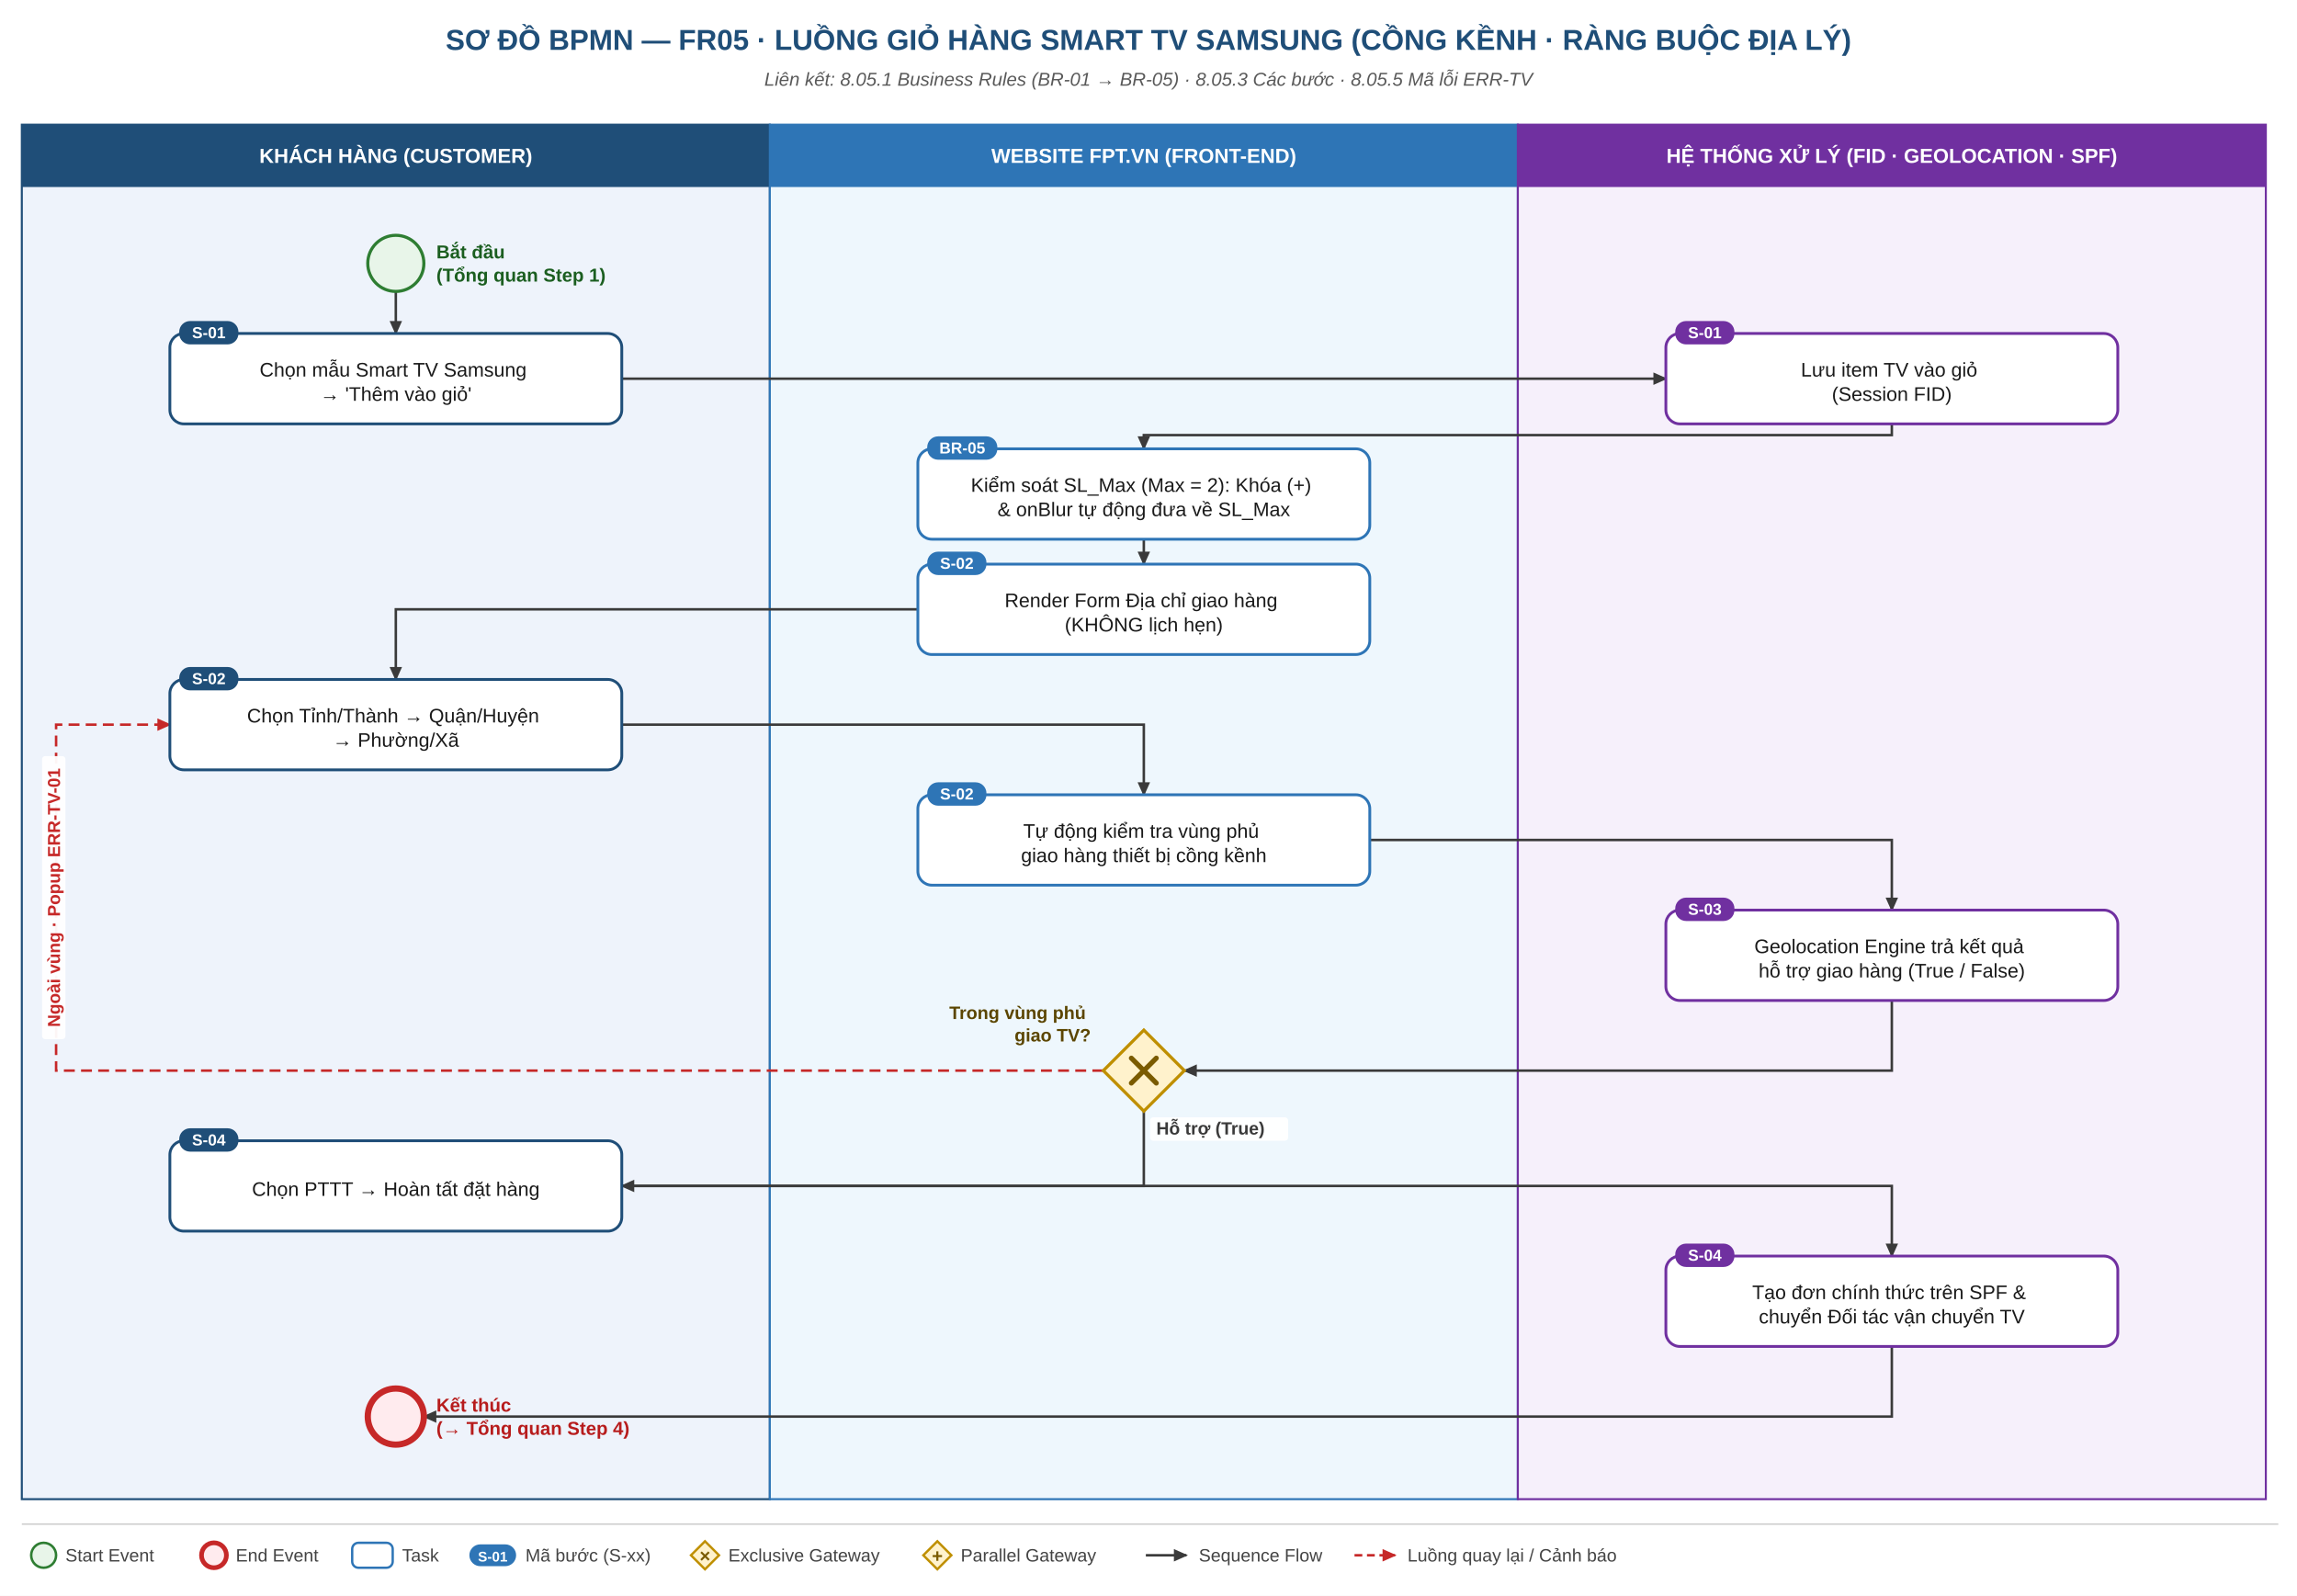
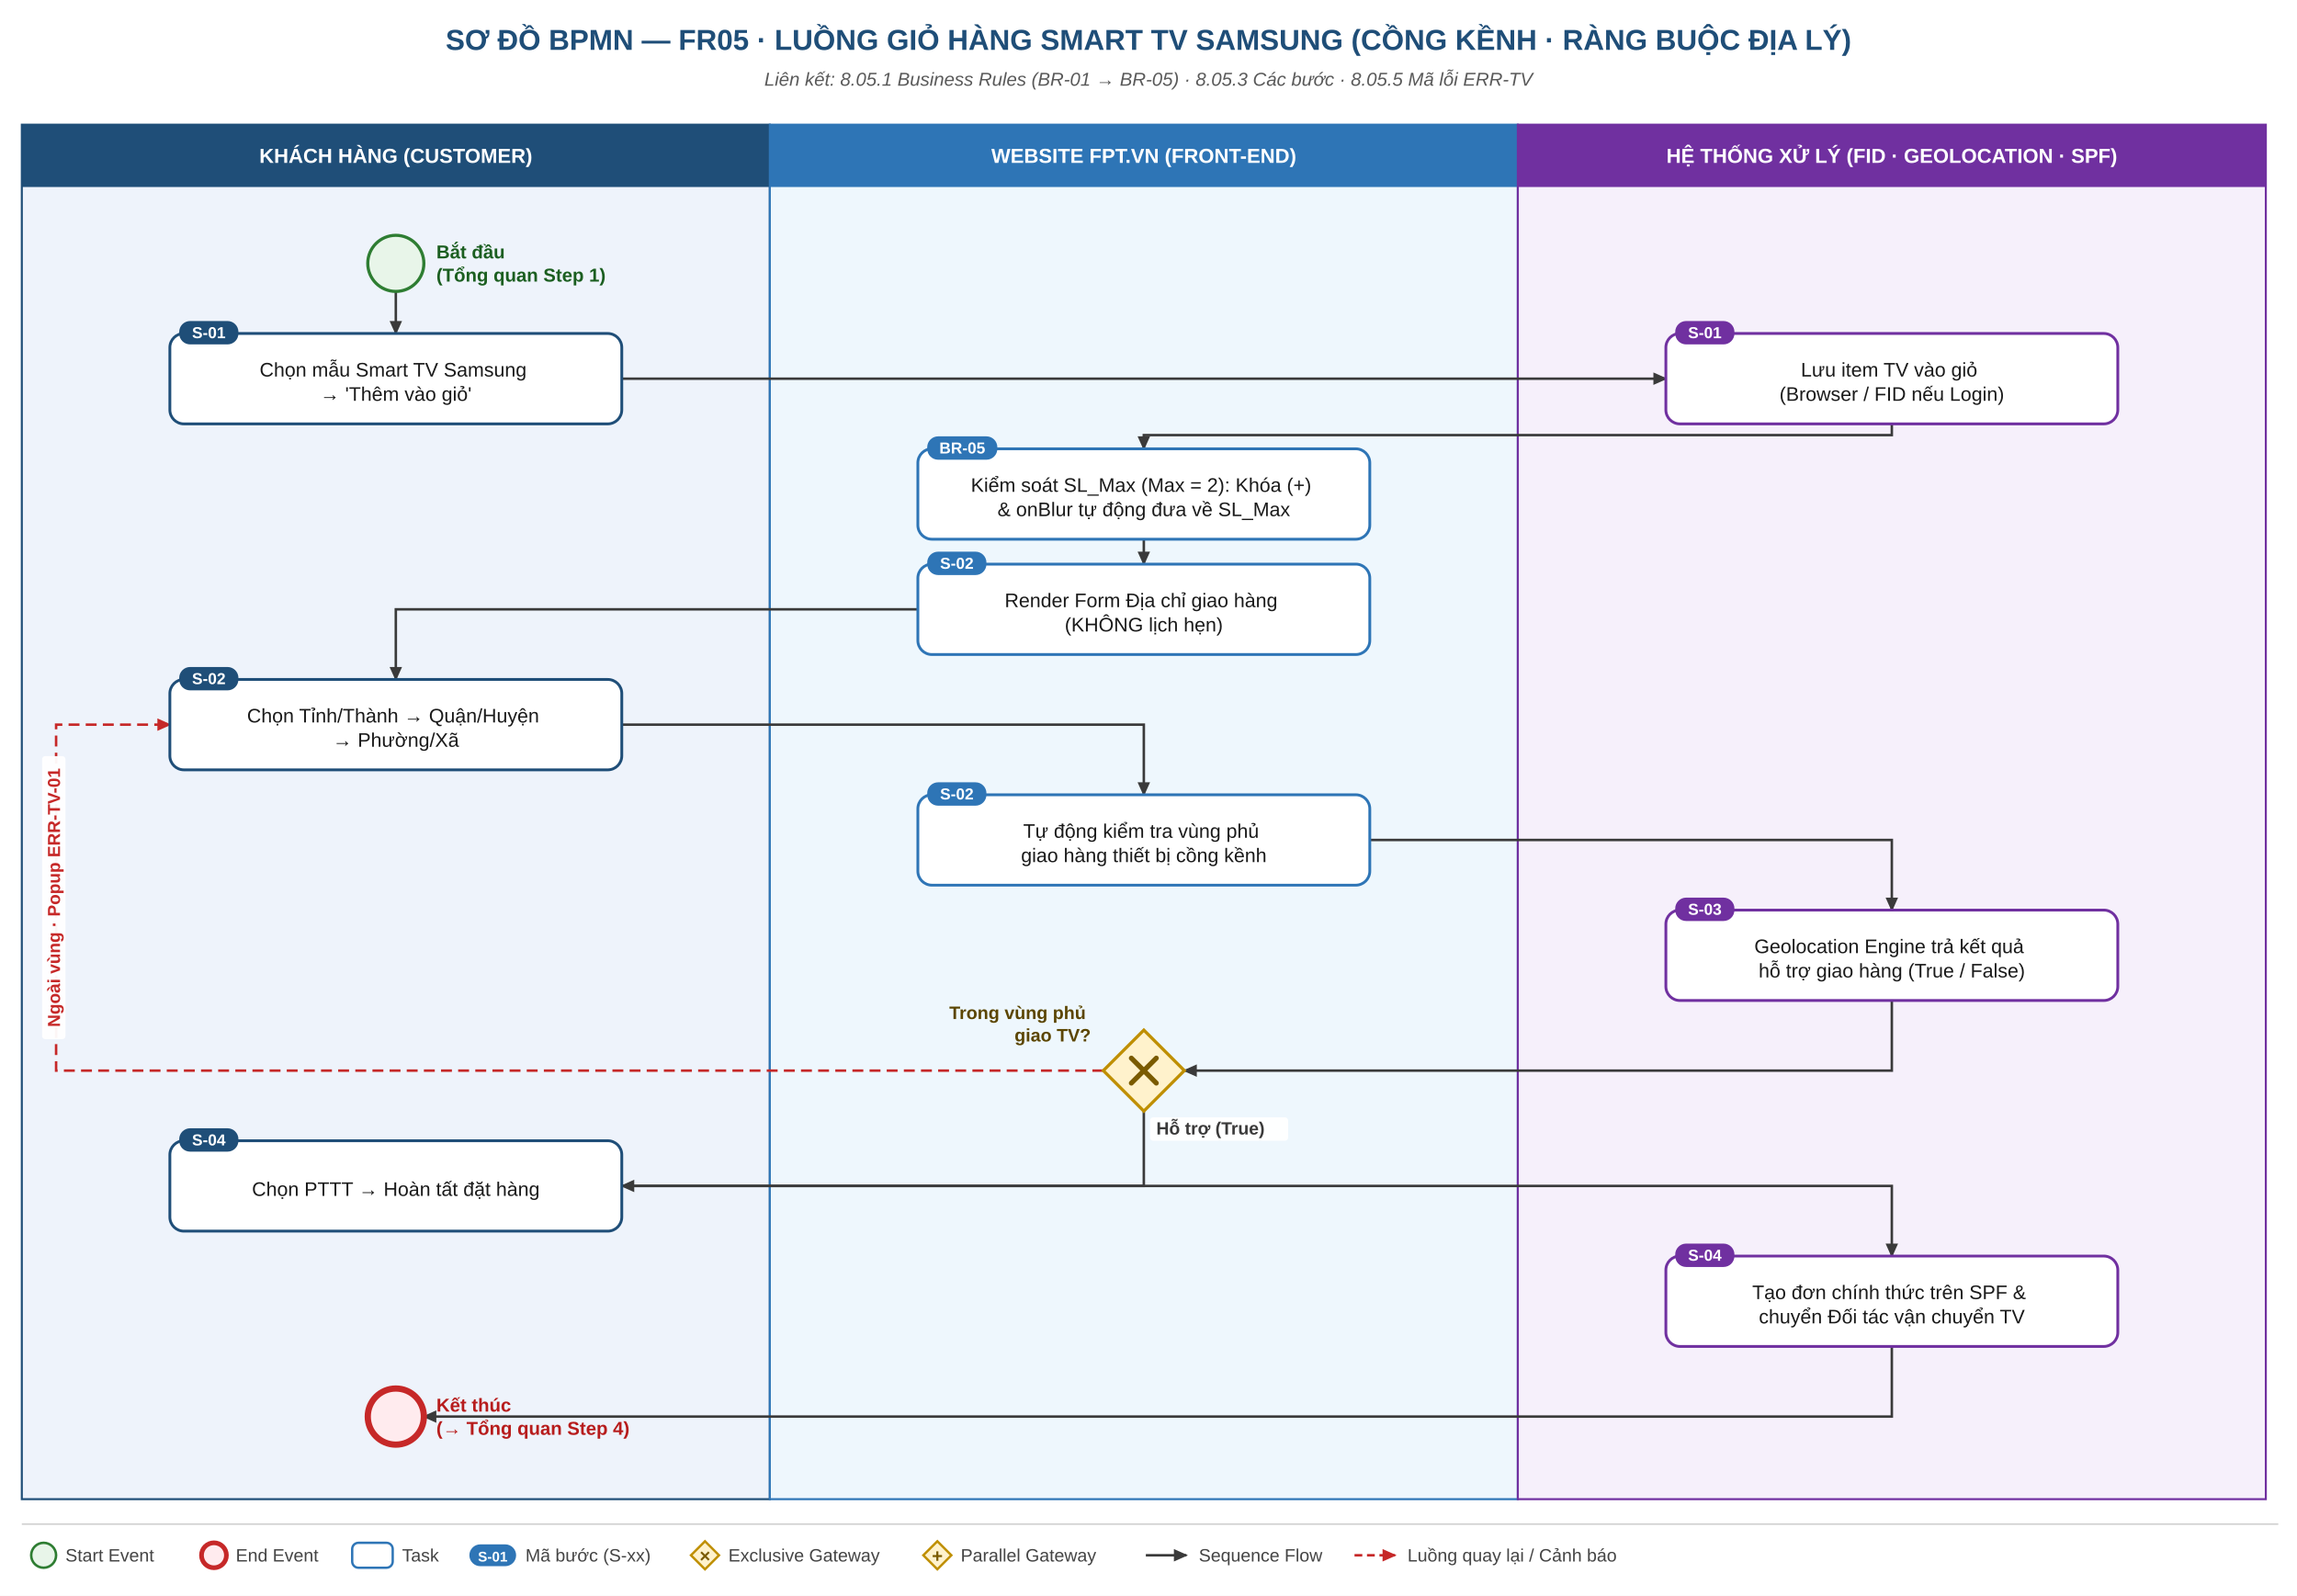
<svg xmlns="http://www.w3.org/2000/svg" width="1474" height="1024" viewBox="0 0 1474 1024" font-family="Arial, Helvetica, sans-serif">
  <rect width="1474" height="1024" fill="#ffffff" />
  <defs>
    <marker id="a" markerWidth="10" markerHeight="10" refX="8" refY="4" orient="auto" markerUnits="userSpaceOnUse">
      <path d="M0,0 L9,4 L0,8 Z" fill="#3a3a3a" />
    </marker>
    <marker id="ar" markerWidth="10" markerHeight="10" refX="8" refY="4" orient="auto" markerUnits="userSpaceOnUse">
      <path d="M0,0 L9,4 L0,8 Z" fill="#c62828" />
    </marker>
  </defs>
  <text x="737.0" y="32" font-size="18.5" font-weight="bold" fill="#1f4e78" text-anchor="middle">SƠ ĐỒ BPMN — FR05 · LUỒNG GIỎ HÀNG SMART TV SAMSUNG (CỒNG KỀNH · RÀNG BUỘC ĐỊA LÝ)</text>
  <text x="737.0" y="55" font-size="12" fill="#595959" font-style="italic" text-anchor="middle">Liên kết: 8.05.1 Business Rules (BR-01 → BR-05) · 8.05.3 Các bước · 8.05.5 Mã lỗi ERR-TV</text>
  <rect x="14" y="80" width="480" height="882" fill="#eef3fb" stroke="#1f4e78" stroke-width="1.3" />
  <rect x="14" y="80" width="480" height="40" fill="#1f4e78" />
  <text x="254.0" y="104.5" font-size="13" font-weight="bold" fill="#fff" text-anchor="middle">KHÁCH HÀNG (CUSTOMER)</text>
  <rect x="494" y="80" width="480" height="882" fill="#eef7fd" stroke="#2e75b6" stroke-width="1.3" />
  <rect x="494" y="80" width="480" height="40" fill="#2e75b6" />
  <text x="734.0" y="104.5" font-size="13" font-weight="bold" fill="#fff" text-anchor="middle">WEBSITE FPT.VN (FRONT-END)</text>
  <rect x="974" y="80" width="480" height="882" fill="#f6f0fb" stroke="#7030a0" stroke-width="1.3" />
  <rect x="974" y="80" width="480" height="40" fill="#7030a0" />
  <text x="1214.0" y="104.5" font-size="13" font-weight="bold" fill="#fff" text-anchor="middle">HỆ THỐNG XỬ LÝ (FID · GEOLOCATION · SPF)</text>
  <path d="M254.0,187.0 L254.0,214.0" fill="none" stroke="#3a3a3a" stroke-width="1.6" marker-end="url(#a)" />
  <path d="M399.0,243.0 L1069.0,243.0" fill="none" stroke="#3a3a3a" stroke-width="1.6" marker-end="url(#a)" />
  <path d="M1214.0,272.0 L1214.0,279.2 L734.0,279.2 L734.0,288.0" fill="none" stroke="#3a3a3a" stroke-width="1.6" marker-end="url(#a)" />
  <path d="M734.0,346.0 L734.0,362.0" fill="none" stroke="#3a3a3a" stroke-width="1.6" marker-end="url(#a)" />
  <path d="M589.0,391.0 L254.0,391.0 L254.0,436.0" fill="none" stroke="#3a3a3a" stroke-width="1.6" marker-end="url(#a)" />
  <path d="M399.0,465.0 L734.0,465.0 L734.0,510.0" fill="none" stroke="#3a3a3a" stroke-width="1.6" marker-end="url(#a)" />
  <path d="M879.0,539.0 L1214.0,539.0 L1214.0,584.0" fill="none" stroke="#3a3a3a" stroke-width="1.6" marker-end="url(#a)" />
  <path d="M1214.0,642.0 L1214.0,687.0 L760.0,687.0" fill="none" stroke="#3a3a3a" stroke-width="1.6" marker-end="url(#a)" />
  <path d="M734.0,713.0 L734.0,761.0 L399.0,761.0" fill="none" stroke="#3a3a3a" stroke-width="1.6" marker-end="url(#a)" />
  <path d="M708.0,687.0 L36.0,687.0 L36.0,465.0 L109.0,465.0" fill="none" stroke="#c62828" stroke-width="1.6" stroke-dasharray="7,4" marker-end="url(#ar)" />
  <path d="M399.0,761.0 L1214.0,761.0 L1214.0,806.0" fill="none" stroke="#3a3a3a" stroke-width="1.6" marker-end="url(#a)" />
  <path d="M1214.0,864.0 L1214.0,909.0 L272.0,909.0" fill="none" stroke="#3a3a3a" stroke-width="1.6" marker-end="url(#a)" />
  <circle cx="254.0" cy="169.0" r="18" fill="#e8f5e9" stroke="#2e7d32" stroke-width="2" />
  <text x="280.0" y="165.8" font-size="12" fill="#1b5e20" font-weight="bold" text-anchor="start">
    <tspan x="280.0" dy="0.0">Bắt đầu</tspan>
    <tspan x="280.0" dy="14.9">(Tổng quan Step 1)</tspan>
  </text>
  <rect x="109.0" y="214.0" width="290" height="58" rx="9" fill="#ffffff" stroke="#1f4e78" stroke-width="1.8" />
  <text x="254.0" y="241.6" font-size="12.6" fill="#1a1a1a" font-weight="normal" text-anchor="middle">
    <tspan x="254.0" dy="0.0">Chọn mẫu Smart TV Samsung</tspan>
    <tspan x="254.0" dy="15.6">→ 'Thêm vào giỏ'</tspan>
  </text>
  <rect x="115.0" y="206.0" width="38" height="15" rx="7" fill="#1f4e78" />
  <text x="134.0" y="217.0" font-size="10.2" font-weight="bold" fill="#fff" text-anchor="middle">S-01</text>
  <rect x="1069.0" y="214.0" width="290" height="58" rx="9" fill="#ffffff" stroke="#7030a0" stroke-width="1.8" />
  <text x="1214.0" y="241.6" font-size="12.6" fill="#1a1a1a" font-weight="normal" text-anchor="middle">
    <tspan x="1214.0" dy="0.0">Lưu item TV vào giỏ</tspan>
-     <tspan x="1214.0" dy="15.6">(Session FID)</tspan>
+     <tspan x="1214.0" dy="15.6">(Browser / FID nếu Login)</tspan>
  </text>
  <rect x="1075.0" y="206.0" width="38" height="15" rx="7" fill="#7030a0" />
  <text x="1094.0" y="217.0" font-size="10.2" font-weight="bold" fill="#fff" text-anchor="middle">S-01</text>
  <rect x="589.0" y="288.0" width="290" height="58" rx="9" fill="#ffffff" stroke="#2e75b6" stroke-width="1.8" />
  <text x="734.0" y="315.6" font-size="12.6" fill="#1a1a1a" font-weight="normal" text-anchor="middle">
    <tspan x="734.0" dy="0.0">Kiểm soát SL_Max (Max = 2): Khóa (+)</tspan>
    <tspan x="734.0" dy="15.6">&amp; onBlur tự động đưa về SL_Max</tspan>
  </text>
  <rect x="595.0" y="280.0" width="45" height="15" rx="7" fill="#2e75b6" />
  <text x="617.5" y="291.0" font-size="10.2" font-weight="bold" fill="#fff" text-anchor="middle">BR-05</text>
  <rect x="589.0" y="362.0" width="290" height="58" rx="9" fill="#ffffff" stroke="#2e75b6" stroke-width="1.8" />
  <text x="734.0" y="389.6" font-size="12.6" fill="#1a1a1a" font-weight="normal" text-anchor="middle">
    <tspan x="734.0" dy="0.0">Render Form Địa chỉ giao hàng</tspan>
    <tspan x="734.0" dy="15.6">(KHÔNG lịch hẹn)</tspan>
  </text>
  <rect x="595.0" y="354.0" width="38" height="15" rx="7" fill="#2e75b6" />
  <text x="614.0" y="365.0" font-size="10.2" font-weight="bold" fill="#fff" text-anchor="middle">S-02</text>
  <rect x="109.0" y="436.0" width="290" height="58" rx="9" fill="#ffffff" stroke="#1f4e78" stroke-width="1.8" />
  <text x="254.0" y="463.6" font-size="12.6" fill="#1a1a1a" font-weight="normal" text-anchor="middle">
    <tspan x="254.0" dy="0.0">Chọn Tỉnh/Thành → Quận/Huyện</tspan>
    <tspan x="254.0" dy="15.6">→ Phường/Xã</tspan>
  </text>
  <rect x="115.0" y="428.0" width="38" height="15" rx="7" fill="#1f4e78" />
  <text x="134.0" y="439.0" font-size="10.2" font-weight="bold" fill="#fff" text-anchor="middle">S-02</text>
  <rect x="589.0" y="510.0" width="290" height="58" rx="9" fill="#ffffff" stroke="#2e75b6" stroke-width="1.8" />
  <text x="734.0" y="537.6" font-size="12.6" fill="#1a1a1a" font-weight="normal" text-anchor="middle">
    <tspan x="734.0" dy="0.0">Tự động kiểm tra vùng phủ</tspan>
    <tspan x="734.0" dy="15.6">giao hàng thiết bị cồng kềnh</tspan>
  </text>
  <rect x="595.0" y="502.0" width="38" height="15" rx="7" fill="#2e75b6" />
  <text x="614.0" y="513.0" font-size="10.2" font-weight="bold" fill="#fff" text-anchor="middle">S-02</text>
  <rect x="1069.0" y="584.0" width="290" height="58" rx="9" fill="#ffffff" stroke="#7030a0" stroke-width="1.8" />
  <text x="1214.0" y="611.6" font-size="12.6" fill="#1a1a1a" font-weight="normal" text-anchor="middle">
    <tspan x="1214.0" dy="0.0">Geolocation Engine trả kết quả</tspan>
    <tspan x="1214.0" dy="15.6">hỗ trợ giao hàng (True / False)</tspan>
  </text>
  <rect x="1075.0" y="576.0" width="38" height="15" rx="7" fill="#7030a0" />
  <text x="1094.0" y="587.0" font-size="10.2" font-weight="bold" fill="#fff" text-anchor="middle">S-03</text>
  <polygon points="734.0,661.0 760.0,687.0 734.0,713.0 708.0,687.0" fill="#fff2cc" stroke="#bf8f00" stroke-width="2" />
  <path d="M726.0,679.0 L742.0,695.0 M742.0,679.0 L726.0,695.0" stroke="#7a5b00" stroke-width="3.2" stroke-linecap="round" />
  <text x="700.0" y="653.9" font-size="11.6" fill="#5b4500" font-weight="bold" text-anchor="end">
    <tspan x="700.0" dy="0.0">Trong vùng phủ</tspan>
    <tspan x="700.0" dy="14.4">giao TV?</tspan>
  </text>
  <rect x="109.0" y="732.0" width="290" height="58" rx="9" fill="#ffffff" stroke="#1f4e78" stroke-width="1.8" />
  <text x="254.0" y="767.4" font-size="12.6" fill="#1a1a1a" font-weight="normal" text-anchor="middle">
    <tspan x="254.0" dy="0.0">Chọn PTTT → Hoàn tất đặt hàng</tspan>
  </text>
  <rect x="115.0" y="724.0" width="38" height="15" rx="7" fill="#1f4e78" />
  <text x="134.0" y="735.0" font-size="10.2" font-weight="bold" fill="#fff" text-anchor="middle">S-04</text>
  <rect x="1069.0" y="806.0" width="290" height="58" rx="9" fill="#ffffff" stroke="#7030a0" stroke-width="1.8" />
  <text x="1214.0" y="833.6" font-size="12.6" fill="#1a1a1a" font-weight="normal" text-anchor="middle">
    <tspan x="1214.0" dy="0.0">Tạo đơn chính thức trên SPF &amp;</tspan>
    <tspan x="1214.0" dy="15.6">chuyển Đối tác vận chuyển TV</tspan>
  </text>
  <rect x="1075.0" y="798.0" width="38" height="15" rx="7" fill="#7030a0" />
  <text x="1094.0" y="809.0" font-size="10.2" font-weight="bold" fill="#fff" text-anchor="middle">S-04</text>
  <circle cx="254.0" cy="909.0" r="18" fill="#ffebee" stroke="#c62828" stroke-width="4" />
  <text x="280.0" y="905.8" font-size="12" fill="#b71c1c" font-weight="bold" text-anchor="start">
    <tspan x="280.0" dy="0.0">Kết thúc</tspan>
    <tspan x="280.0" dy="14.9">(→ Tổng quan Step 4)</tspan>
  </text>
  <rect x="738.0" y="717.0" width="88.6" height="15" fill="#ffffff" opacity="0.95" rx="2" />
  <text x="742.0" y="728.0" font-size="11.4" font-weight="bold" fill="#3a3a3a" text-anchor="start">Hỗ trợ (True)</text>
  <g transform="rotate(-90 36.0 576.0)">
    <rect x="-54.8" y="567.0" width="181.6" height="15" fill="#fff" opacity="0.95" rx="2" />
    <text x="36.0" y="578.5" font-size="11.2" font-weight="bold" fill="#c62828" text-anchor="middle">Ngoài vùng · Popup ERR-TV-01</text>
  </g>
  <line x1="14" y1="978.0" x2="1462" y2="978.0" stroke="#d0d0d0" />
  <circle cx="28" cy="998.0" r="8" fill="#e8f5e9" stroke="#2e7d32" stroke-width="1.6" />
  <text x="42" y="1002.0" font-size="11.5" fill="#444">Start Event</text>
  <circle cx="137.3" cy="998.0" r="8" fill="#ffebee" stroke="#c62828" stroke-width="3" />
  <text x="151.3" y="1002.0" font-size="11.5" fill="#444">End Event</text>
  <rect x="226.0" y="990.0" width="26" height="16" rx="4" fill="#fff" stroke="#2e75b6" stroke-width="1.5" />
  <text x="258.0" y="1002.0" font-size="11.5" fill="#444">Task</text>
  <rect x="301.2" y="991.0" width="30" height="14" rx="7" fill="#2e75b6" />
  <text x="316.2" y="1002.0" font-size="9" font-weight="bold" fill="#fff" text-anchor="middle">S-01</text>
  <text x="337.2" y="1002.0" font-size="11.5" fill="#444">Mã bước (S-xx)</text>
  <polygon points="452.4,989.0 461.4,998.0 452.4,1007.0 443.4,998.0" fill="#fff2cc" stroke="#bf8f00" stroke-width="1.5" />
  <text x="452.4" y="1002.5" font-size="12" font-weight="bold" fill="#7a5b00" text-anchor="middle">×</text>
  <text x="467.4" y="1002.0" font-size="11.5" fill="#444">Exclusive Gateway</text>
  <polygon points="601.5,989.0 610.5,998.0 601.5,1007.0 592.5,998.0" fill="#fff2cc" stroke="#bf8f00" stroke-width="1.5" />
  <text x="601.5" y="1002.5" font-size="12" font-weight="bold" fill="#7a5b00" text-anchor="middle">+</text>
  <text x="616.5" y="1002.0" font-size="11.5" fill="#444">Parallel Gateway</text>
  <path d="M735.3,998.0 L761.3,998.0" stroke="#3a3a3a" stroke-width="1.6" marker-end="url(#a)" />
  <text x="769.3" y="1002.0" font-size="11.5" fill="#444">Sequence Flow</text>
  <path d="M869.2,998.0 L895.2,998.0" stroke="#c62828" stroke-width="1.6" stroke-dasharray="5,3" marker-end="url(#ar)" />
  <text x="903.2" y="1002.0" font-size="11.5" fill="#444">Luồng quay lại / Cảnh báo</text>
</svg>
